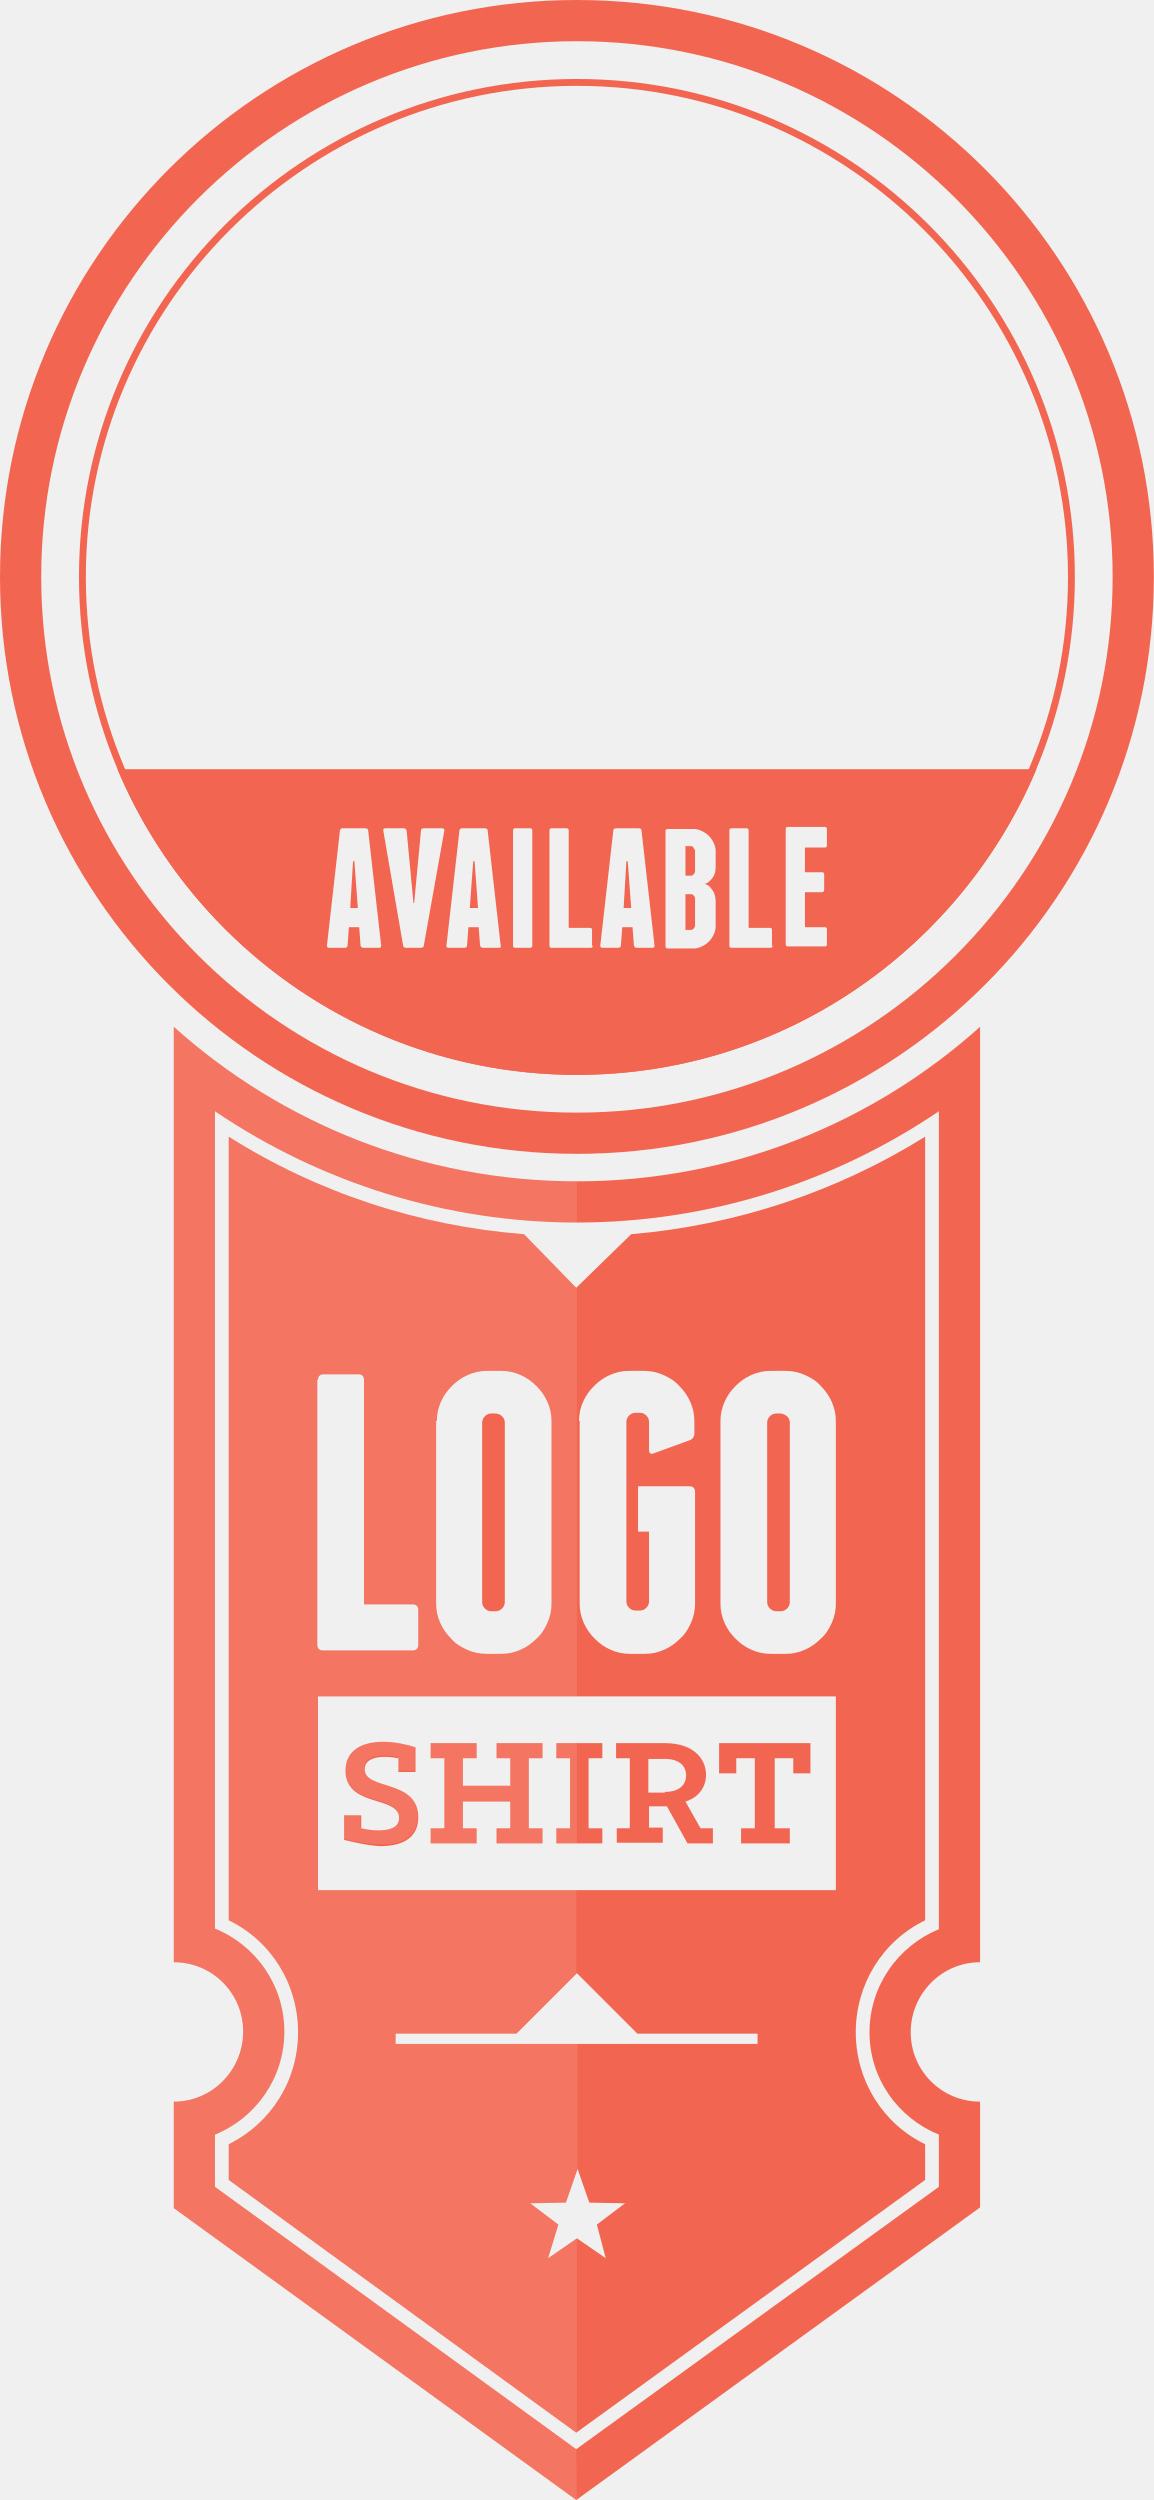
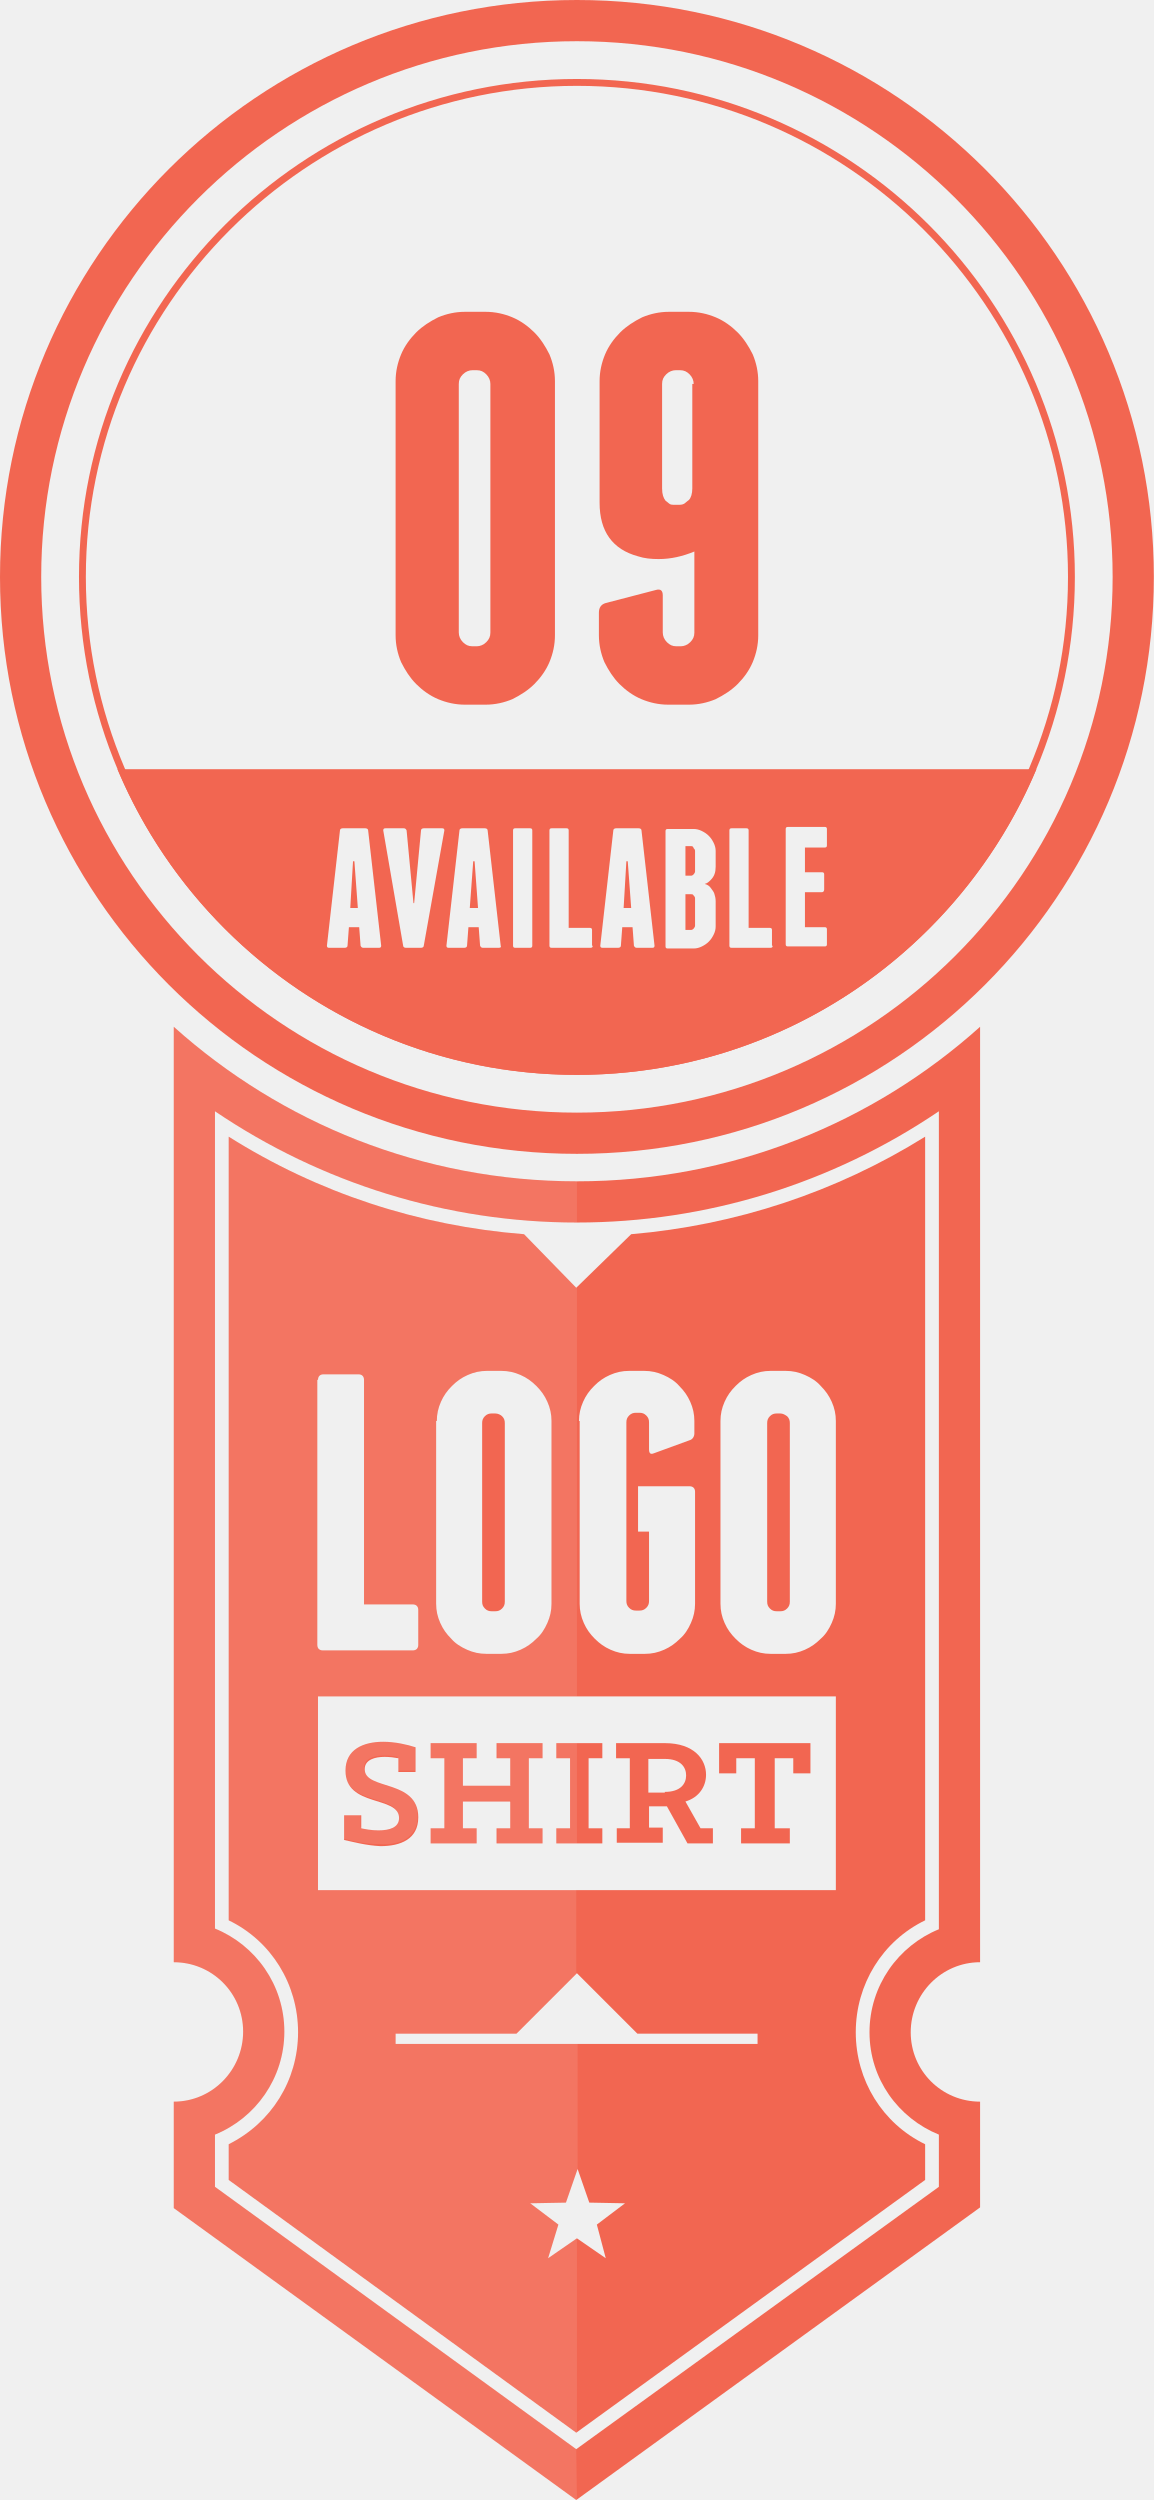
<svg xmlns="http://www.w3.org/2000/svg" version="1.1" id="Ebene_1" x="0px" y="0px" viewBox="0 0 168 364" enable-background="new 0 0 168 364" xml:space="preserve">
  <g>
    <path fill="#F26651" d="M113.6,205.8h-0.5c-0.4,0-0.7,0.1-1,0.4c-0.3,0.3-0.4,0.6-0.4,1v26c0,0.4,0.1,0.7,0.4,1   c0.3,0.3,0.6,0.4,1,0.4h0.5c0.4,0,0.7-0.1,1-0.4c0.3-0.3,0.4-0.6,0.4-1v-26c0-0.4-0.1-0.7-0.4-1C114.3,206,114,205.8,113.6,205.8z" />
    <path fill="#F26651" d="M72.1,205.8h-0.5c-0.4,0-0.7,0.1-1,0.4c-0.3,0.3-0.4,0.6-0.4,1v26c0,0.4,0.1,0.7,0.4,1   c0.3,0.3,0.6,0.4,1,0.4h0.5c0.4,0,0.7-0.1,1-0.4c0.3-0.3,0.4-0.6,0.4-1v-26c0-0.4-0.1-0.7-0.4-1C72.9,206,72.5,205.8,72.1,205.8z" />
    <g>
      <path fill="#F26651" d="M84,6c43,0,78,35,78,78s-35,78-78,78S6,127,6,84S41,6,84,6 M84,0C37.6,0,0,37.6,0,84s37.6,84,84,84    s84-37.6,84-84S130.4,0,84,0L84,0z" />
+     </g>
+     <g>
+       <path fill="#F26651" d="M80.8,92.5c0,1.4-0.3,2.7-0.8,3.9c-0.5,1.2-1.3,2.3-2.2,3.2c-0.9,0.9-2,1.6-3.2,2.2    c-1.2,0.5-2.5,0.8-3.9,0.8h-3c-1.4,0-2.7-0.3-3.9-0.8c-1.2-0.5-2.3-1.3-3.2-2.2c-0.9-0.9-1.6-2-2.2-3.2c-0.5-1.2-0.8-2.5-0.8-3.9    v-37c0-1.4,0.3-2.7,0.8-3.9c0.5-1.2,1.3-2.3,2.2-3.2c0.9-0.9,2-1.6,3.2-2.2c1.2-0.5,2.5-0.8,3.9-0.8h3c1.4,0,2.7,0.3,3.9,0.8    c1.2,0.5,2.3,1.3,3.2,2.2c0.9,0.9,1.6,2,2.2,3.2c0.5,1.2,0.8,2.5,0.8,3.9V92.5z M71.4,55.9c0-0.5-0.2-1-0.6-1.4    c-0.4-0.4-0.8-0.6-1.4-0.6h-0.6c-0.5,0-1,0.2-1.4,0.6c-0.4,0.4-0.6,0.8-0.6,1.4v36.2c0,0.5,0.2,1,0.6,1.4c0.4,0.4,0.8,0.6,1.4,0.6    h0.6c0.5,0,1-0.2,1.4-0.6c0.4-0.4,0.6-0.8,0.6-1.4V55.9z" />
+       <path fill="#F26651" d="M100.3,45.4c1.4,0,2.7,0.3,3.9,0.8c1.2,0.5,2.3,1.3,3.2,2.2c0.9,0.9,1.6,2,2.2,3.2    c0.5,1.2,0.8,2.5,0.8,3.9v37c0,1.4-0.3,2.7-0.8,3.9c-0.5,1.2-1.3,2.3-2.2,3.2c-0.9,0.9-2,1.6-3.2,2.2c-1.2,0.5-2.5,0.8-3.9,0.8h-3    c-1.4,0-2.7-0.3-3.9-0.8c-1.2-0.5-2.3-1.3-3.2-2.2c-0.9-0.9-1.6-2-2.2-3.2c-0.5-1.2-0.8-2.5-0.8-3.9v-3.3c0-0.7,0.3-1.2,1-1.4    l7.3-1.9c0.7-0.2,1,0.1,1,0.8v5.4c0,0.5,0.2,1,0.6,1.4c0.4,0.4,0.8,0.6,1.4,0.6h0.6c0.5,0,1-0.2,1.4-0.6c0.4-0.4,0.6-0.8,0.6-1.4    V80.3c-1.7,0.7-3.4,1.1-5.2,1.1c-1.1,0-2.1-0.1-3-0.4c-3.7-1-5.6-3.6-5.6-7.8V55.5c0-1.4,0.3-2.7,0.8-3.9c0.5-1.2,1.3-2.3,2.2-3.2    c0.9-0.9,2-1.6,3.2-2.2c1.2-0.5,2.5-0.8,3.9-0.8H100.3z M101,55.9c0-0.5-0.2-1-0.6-1.4c-0.4-0.4-0.8-0.6-1.4-0.6h-0.6    c-0.5,0-1,0.2-1.4,0.6c-0.4,0.4-0.6,0.8-0.6,1.4v15.2c0,0.9,0.2,1.4,0.5,1.8c0.1,0.1,0.3,0.2,0.5,0.4c0.2,0.2,0.5,0.2,0.9,0.2h0.6    c0.4,0,0.7-0.1,0.9-0.3c0.2-0.2,0.4-0.3,0.5-0.4c0.3-0.3,0.5-0.9,0.5-1.7V55.9z" />
    </g>
    <g>
      <path fill="#F26651" d="M142.7,285.7V149.5c-15.6,14-36.2,22.5-58.7,22.5s-43.1-8.5-58.7-22.5v136.2c5.6,0,10.1,4.5,10.1,10.1    S30.9,306,25.3,306v15.5L83.9,364l58.8-42.6V306c-5.6,0-10.1-4.5-10.1-10.1S137.1,285.7,142.7,285.7z M136.7,310.8v7.6l-52.8,38.2    l-52.6-38.2v-7.6c5.9-2.4,10.1-8.2,10.1-15s-4.2-12.6-10.1-15V161.8C46.8,172.3,65.1,178,84,178s37.2-5.7,52.7-16.2v119.1    c-5.9,2.4-10.1,8.2-10.1,15S130.8,308.4,136.7,310.8z" />
      <g>
        <path fill="#F26651" d="M50.1,267.9v-3.6h2.5v1.9c0.5,0.1,1.4,0.3,2.5,0.3c1.6,0,3-0.4,3-1.8c0-3.3-7.8-1.5-7.8-6.9     c0-3.1,2.6-4.2,5.5-4.2c1.7,0,3.5,0.4,4.7,0.8v3.6h-2.5v-2c-0.5-0.1-1.3-0.2-2-0.2c-1.4,0-2.9,0.4-2.9,1.8c0,3.1,7.8,1.4,7.8,7     c0,3.2-2.6,4.2-5.5,4.2C53.3,268.7,51.5,268.2,50.1,267.9z" />
        <path fill="#F26651" d="M62.7,266.2h2V256h-2v-2.2h6.7v2.2h-2v4h6.9v-4h-2v-2.2h6.7v2.2h-2v10.2h2v2.2h-6.7v-2.2h2v-3.9h-6.9v3.9     h2v2.2h-6.7V266.2z" />
        <path fill="#F26651" d="M81,266.2h2V256h-2v-2.2h6.7v2.2h-2v10.2h2v2.2H81V266.2z" />
        <path fill="#F26651" d="M89.7,266.2h2V256h-2v-2.2h7.1c4.3,0,6,2.4,6,4.6c0,1.7-1,3.3-3,3.9l2.2,3.9h1.8v2.2h-3.7l-3-5.4h-2.6     v3.1h2v2.2h-6.7V266.2z M96.8,260.9c2.3,0,3.1-1.2,3.1-2.4s-0.8-2.4-3.1-2.4h-2.4v4.9H96.8z" />
        <path fill="#F26651" d="M107.7,266.2h2.2V256h-2.7v2.2h-2.5v-4.4h13.3v4.4h-2.5V256h-2.7v10.2h2.2v2.2h-7.1V266.2z" />
      </g>
      <path fill="#F26651" d="M134.7,279.6V165.5c-13,8.1-27.6,12.9-42.8,14.2l-8,7.8l-7.6-7.8c-15.3-1.2-30-6-43-14.2v114.1    c6.2,3,10.1,9.3,10.1,16.3s-3.9,13.2-10.1,16.3v5.2l50.6,36.8l50.8-36.8v-5.2c-6.2-3-10.1-9.3-10.1-16.3S128.5,282.6,134.7,279.6z     M84.3,206.9c0-1,0.2-1.9,0.6-2.8c0.4-0.9,0.9-1.6,1.6-2.3c0.7-0.7,1.4-1.2,2.3-1.6c0.9-0.4,1.8-0.6,2.8-0.6h2.2    c1,0,1.9,0.2,2.8,0.6c0.9,0.4,1.7,0.9,2.3,1.6c0.7,0.7,1.2,1.4,1.6,2.3c0.4,0.9,0.6,1.8,0.6,2.8v1.8c0,0.5-0.3,0.9-0.7,1l-5.2,1.9    c-0.5,0.2-0.7,0-0.7-0.6v-3.9c0-0.4-0.1-0.7-0.4-1c-0.3-0.3-0.6-0.4-1-0.4h-0.5c-0.4,0-0.7,0.1-1,0.4c-0.3,0.3-0.4,0.6-0.4,1v26    c0,0.4,0.1,0.7,0.4,1c0.3,0.3,0.6,0.4,1,0.4h0.5c0.4,0,0.7-0.1,1-0.4c0.3-0.3,0.4-0.6,0.4-1V223h-1.6v-6.6h7.5    c0.5,0,0.8,0.3,0.8,0.8v16.3c0,1-0.2,1.9-0.6,2.8c-0.4,0.9-0.9,1.7-1.6,2.3c-0.7,0.7-1.4,1.2-2.3,1.6s-1.8,0.6-2.8,0.6h-2.2    c-1,0-1.9-0.2-2.8-0.6s-1.6-0.9-2.3-1.6c-0.7-0.7-1.2-1.4-1.6-2.3c-0.4-0.9-0.6-1.8-0.6-2.8V206.9z M63.6,206.9    c0-1,0.2-1.9,0.6-2.8c0.4-0.9,0.9-1.6,1.6-2.3c0.7-0.7,1.4-1.2,2.3-1.6c0.9-0.4,1.8-0.6,2.8-0.6H73c1,0,1.9,0.2,2.8,0.6    c0.9,0.4,1.6,0.9,2.3,1.6c0.7,0.7,1.2,1.4,1.6,2.3c0.4,0.9,0.6,1.8,0.6,2.8v26.6c0,1-0.2,1.9-0.6,2.8c-0.4,0.9-0.9,1.7-1.6,2.3    c-0.7,0.7-1.4,1.2-2.3,1.6c-0.9,0.4-1.8,0.6-2.8,0.6h-2.2c-1,0-1.9-0.2-2.8-0.6s-1.7-0.9-2.3-1.6c-0.7-0.7-1.2-1.4-1.6-2.3    c-0.4-0.9-0.6-1.8-0.6-2.8V206.9z M46.3,200.9c0-0.5,0.3-0.8,0.8-0.8h5.1c0.5,0,0.8,0.3,0.8,0.8v32.7h7.1c0.5,0,0.8,0.3,0.8,0.8    v5.1c0,0.5-0.3,0.8-0.8,0.8h-7.8h-0.1h-0.1h-5.1c-0.5,0-0.8-0.3-0.8-0.8V200.9z M88.2,328.8l-4.2-2.9l-4.2,2.9l1.5-4.9l-4.1-3.1    l5.2-0.1l1.7-4.9l1.7,4.9l5.2,0.1l-4.1,3.1L88.2,328.8z M110.4,297.6H57.6v-1.5h17.6l8.8-8.8l8.8,8.8h17.5V297.6z M121.7,275.2    H46.3V247h75.4V275.2z M121.7,233.5c0,1-0.2,1.9-0.6,2.8c-0.4,0.9-0.9,1.7-1.6,2.3c-0.7,0.7-1.4,1.2-2.3,1.6s-1.8,0.6-2.8,0.6    h-2.2c-1,0-1.9-0.2-2.8-0.6s-1.6-0.9-2.3-1.6c-0.7-0.7-1.2-1.4-1.6-2.3c-0.4-0.9-0.6-1.8-0.6-2.8v-26.6c0-1,0.2-1.9,0.6-2.8    c0.4-0.9,0.9-1.6,1.6-2.3c0.7-0.7,1.4-1.2,2.3-1.6c0.9-0.4,1.8-0.6,2.8-0.6h2.2c1,0,1.9,0.2,2.8,0.6c0.9,0.4,1.7,0.9,2.3,1.6    c0.7,0.7,1.2,1.4,1.6,2.3c0.4,0.9,0.6,1.8,0.6,2.8V233.5z" />
    </g>
    <polygon fill="none" points="84,325.9 88.2,328.8 86.7,323.9 90.8,320.8 85.7,320.7 84,315.8 84,315.8 84,325.9  " />
    <path opacity="0.1" fill="#FFFFFF" d="M83.9,356.6l-52.6-38.2v-7.6c5.9-2.4,10.1-8.2,10.1-15s-4.2-12.6-10.1-15V161.8   C46.8,172.3,65.1,178,84,178v-6c-22.5,0-43.1-8.5-58.7-22.5v136.2c5.6,0,10.1,4.5,10.1,10.1S30.9,306,25.3,306v15.5L83.9,364   l0.1-0.1L83.9,356.6L83.9,356.6z" />
    <path opacity="0.1" fill="#FFFFFF" d="M60.8,264.4c0-5.6-7.8-3.9-7.8-7c0-1.3,1.4-1.8,2.9-1.8c0.8,0,1.6,0.1,2,0.2v2h2.5v-3.6   c-1.2-0.4-3-0.8-4.7-0.8c-2.9,0-5.5,1.2-5.5,4.2c0,5.4,7.8,3.6,7.8,6.9c0,1.4-1.5,1.8-3,1.8c-1.1,0-2-0.2-2.5-0.3v-1.9h-2.5v3.6   c1.4,0.4,3.3,0.8,5.2,0.8C58.2,268.7,60.8,267.6,60.8,264.4z" />
    <polygon opacity="0.1" fill="#FFFFFF" points="69.4,266.2 67.4,266.2 67.4,262.2 74.4,262.2 74.4,266.2 72.4,266.2 72.4,268.4    79.1,268.4 79.1,266.2 77.2,266.2 77.2,256 79.1,256 79.1,253.8 72.4,253.8 72.4,256 74.4,256 74.4,259.9 67.4,259.9 67.4,256    69.4,256 69.4,253.8 62.7,253.8 62.7,256 64.7,256 64.7,266.2 62.7,266.2 62.7,268.4 69.4,268.4  " />
    <polygon opacity="0.1" fill="#FFFFFF" points="81,253.8 81,256 83,256 83,266.2 81,266.2 81,268.4 84,268.4 84,253.8  " />
    <path opacity="0.1" fill="#FFFFFF" d="M79.8,328.8l1.5-4.9l-4.1-3.1l5.2-0.1l1.7-4.9v-18.2H57.6v-1.5h17.6l8.7-8.7v-12.3H46.3V247   H84v-59.6l-0.1,0.1l-7.6-7.8c-15.3-1.2-30-6-43-14.2v114.1c6.2,3,10.1,9.3,10.1,16.3s-3.9,13.2-10.1,16.3v5.2l50.6,36.8l0.1-0.1   v-28.2L79.8,328.8z M63.6,206.9c0-1,0.2-1.9,0.6-2.8c0.4-0.9,0.9-1.6,1.6-2.3c0.7-0.7,1.4-1.2,2.3-1.6c0.9-0.4,1.8-0.6,2.8-0.6H73   c1,0,1.9,0.2,2.8,0.6c0.9,0.4,1.6,0.9,2.3,1.6c0.7,0.7,1.2,1.4,1.6,2.3c0.4,0.9,0.6,1.8,0.6,2.8v26.6c0,1-0.2,1.9-0.6,2.8   c-0.4,0.9-0.9,1.7-1.6,2.3c-0.7,0.7-1.4,1.2-2.3,1.6c-0.9,0.4-1.8,0.6-2.8,0.6h-2.2c-1,0-1.9-0.2-2.8-0.6s-1.7-0.9-2.3-1.6   c-0.7-0.7-1.2-1.4-1.6-2.3c-0.4-0.9-0.6-1.8-0.6-2.8V206.9z M46.3,200.9c0-0.5,0.3-0.8,0.8-0.8h5.1c0.5,0,0.8,0.3,0.8,0.8v32.7h7.1   c0.5,0,0.8,0.3,0.8,0.8v5.1c0,0.5-0.3,0.8-0.8,0.8h-7.8h-0.1h-0.1h-5.1c-0.5,0-0.8-0.3-0.8-0.8V200.9z" />
    <g>
      <g>
+         <polygon fill="#F26651" points="91.2,125.4 90.8,132.2 91.9,132.2 91.4,125.4    " />
+         <polygon fill="#F26651" points="68.9,125.4 68.4,132.2 69.6,132.2 69.1,125.4    " />
        <path fill="#F26651" d="M100.6,123.2h-0.8v4.3h0.8c0.2,0,0.3-0.1,0.4-0.2c0.1-0.1,0.2-0.3,0.2-0.4v-3c0-0.2-0.1-0.3-0.2-0.4     C100.9,123.2,100.8,123.2,100.6,123.2z" />
-         <polygon fill="#F26651" points="68.9,125.4 68.4,132.2 69.6,132.2 69.1,125.4    " />
+         <polygon fill="#F26651" points="51.4,125.4 51,132.2 52.1,132.2 51.6,125.4    " />
        <path fill="#F26651" d="M100.6,130.2h-0.8v5.2h0.8c0.2,0,0.3-0.1,0.4-0.2c0.1-0.1,0.2-0.3,0.2-0.4v-4c0-0.2-0.1-0.3-0.2-0.4     C100.9,130.2,100.8,130.2,100.6,130.2z" />
-         <polygon fill="#F26651" points="91.2,125.4 90.8,132.2 91.9,132.2 91.4,125.4    " />
        <path fill="#F26651" d="M17.1,112c11,26.1,36.8,44.5,66.9,44.5s55.9-18.4,66.9-44.5H17.1z M55.2,138h-2.3c-0.2,0-0.3-0.1-0.4-0.3     l-0.2-2.7h-1.5l-0.2,2.7c0,0.2-0.2,0.3-0.4,0.3h-2.3c-0.2,0-0.3-0.1-0.3-0.3l1.9-16.8c0-0.2,0.2-0.3,0.4-0.3h3.3     c0.2,0,0.4,0.1,0.4,0.3l1.9,16.8C55.5,137.9,55.4,138,55.2,138z M61.7,137.7c0,0.2-0.2,0.3-0.4,0.3h-2.2c-0.2,0-0.4-0.1-0.4-0.3     l-2.9-16.8c0-0.2,0.1-0.3,0.3-0.3h2.7c0.2,0,0.3,0.1,0.4,0.3l1,10.6h0.1l1-10.6c0-0.2,0.2-0.3,0.4-0.3h2.7c0.2,0,0.3,0.1,0.3,0.3     L61.7,137.7z M72.6,138h-2.3c-0.2,0-0.3-0.1-0.4-0.3l-0.2-2.7h-1.5l-0.2,2.7c0,0.2-0.2,0.3-0.4,0.3h-2.3c-0.2,0-0.3-0.1-0.3-0.3     l1.9-16.8c0-0.2,0.2-0.3,0.4-0.3h3.3c0.2,0,0.4,0.1,0.4,0.3l1.9,16.8C73,137.9,72.9,138,72.6,138z M77.5,137.7     c0,0.2-0.1,0.3-0.3,0.3h-2.2c-0.2,0-0.3-0.1-0.3-0.3v-16.8c0-0.2,0.1-0.3,0.3-0.3h2.2c0.2,0,0.3,0.1,0.3,0.3V137.7z M86.3,137.7     c0,0.2-0.1,0.3-0.3,0.3h-3.4h-0.1h0h-2.2c-0.2,0-0.3-0.1-0.3-0.3v-16.8c0-0.2,0.1-0.3,0.3-0.3h2.2c0.2,0,0.3,0.1,0.3,0.3v14.2     h3.1c0.2,0,0.3,0.1,0.3,0.3V137.7z M95,138h-2.3c-0.2,0-0.3-0.1-0.4-0.3l-0.2-2.7h-1.5l-0.2,2.7c0,0.2-0.2,0.3-0.4,0.3h-2.3     c-0.2,0-0.3-0.1-0.3-0.3l1.9-16.8c0-0.2,0.2-0.3,0.4-0.3H93c0.2,0,0.4,0.1,0.4,0.3l1.9,16.8C95.3,137.9,95.2,138,95,138z      M104.2,126.2c0,0.8-0.2,1.4-0.7,1.9c-0.3,0.3-0.5,0.5-0.9,0.6c0.4,0.1,0.7,0.3,0.9,0.6s0.4,0.5,0.5,0.8c0.1,0.3,0.2,0.7,0.2,1.1     v3.7c0,0.4-0.1,0.8-0.3,1.2c-0.2,0.4-0.4,0.7-0.7,1c-0.3,0.3-0.6,0.5-1,0.7c-0.4,0.2-0.8,0.3-1.2,0.3h-3.8     c-0.2,0-0.3-0.1-0.3-0.3v-16.8c0-0.2,0.1-0.3,0.3-0.3h3.8c0.4,0,0.8,0.1,1.2,0.3c0.4,0.2,0.7,0.4,1,0.7c0.3,0.3,0.5,0.6,0.7,1     c0.2,0.4,0.3,0.8,0.3,1.2V126.2z M112.5,137.7c0,0.2-0.1,0.3-0.3,0.3h-3.4h-0.1h0h-2.2c-0.2,0-0.3-0.1-0.3-0.3v-16.8     c0-0.2,0.1-0.3,0.3-0.3h2.2c0.2,0,0.3,0.1,0.3,0.3v14.2h3.1c0.2,0,0.3,0.1,0.3,0.3V137.7z M120.4,123.1c0,0.2-0.1,0.3-0.3,0.3     h-2.9v3.6h2.5c0.2,0,0.3,0.1,0.3,0.3v2.2c0,0.2-0.1,0.4-0.3,0.4h-2.5v5.1h2.9c0.2,0,0.3,0.1,0.3,0.3v2.2c0,0.2-0.1,0.3-0.3,0.3     h-5.4c-0.2,0-0.3-0.1-0.3-0.3v-16.8c0-0.2,0.1-0.3,0.3-0.3h5.4c0.2,0,0.3,0.1,0.3,0.3V123.1z" />
-         <polygon fill="#F26651" points="51.4,125.4 51,132.2 52.1,132.2 51.6,125.4    " />
      </g>
      <g>
-         <path fill="#F26651" d="M84,12.5c39.4,0,71.5,32.1,71.5,71.5s-32.1,71.5-71.5,71.5S12.5,123.4,12.5,84S44.6,12.5,84,12.5      M84,11.5C44,11.5,11.5,44,11.5,84c0,40,32.5,72.5,72.5,72.5S156.5,124,156.5,84C156.5,44,124,11.5,84,11.5L84,11.5z" />
+         <path fill="#F26651" d="M84,12.5c39.4,0,71.5,32.1,71.5,71.5s-32.1,71.5-71.5,71.5S12.5,123.4,12.5,84S44.6,12.5,84,12.5      M84,11.5C44,11.5,11.5,44,11.5,84S44,156.5,84,156.5S156.5,124,156.5,84S124,11.5,84,11.5L84,11.5z" />
      </g>
    </g>
  </g>
</svg>
